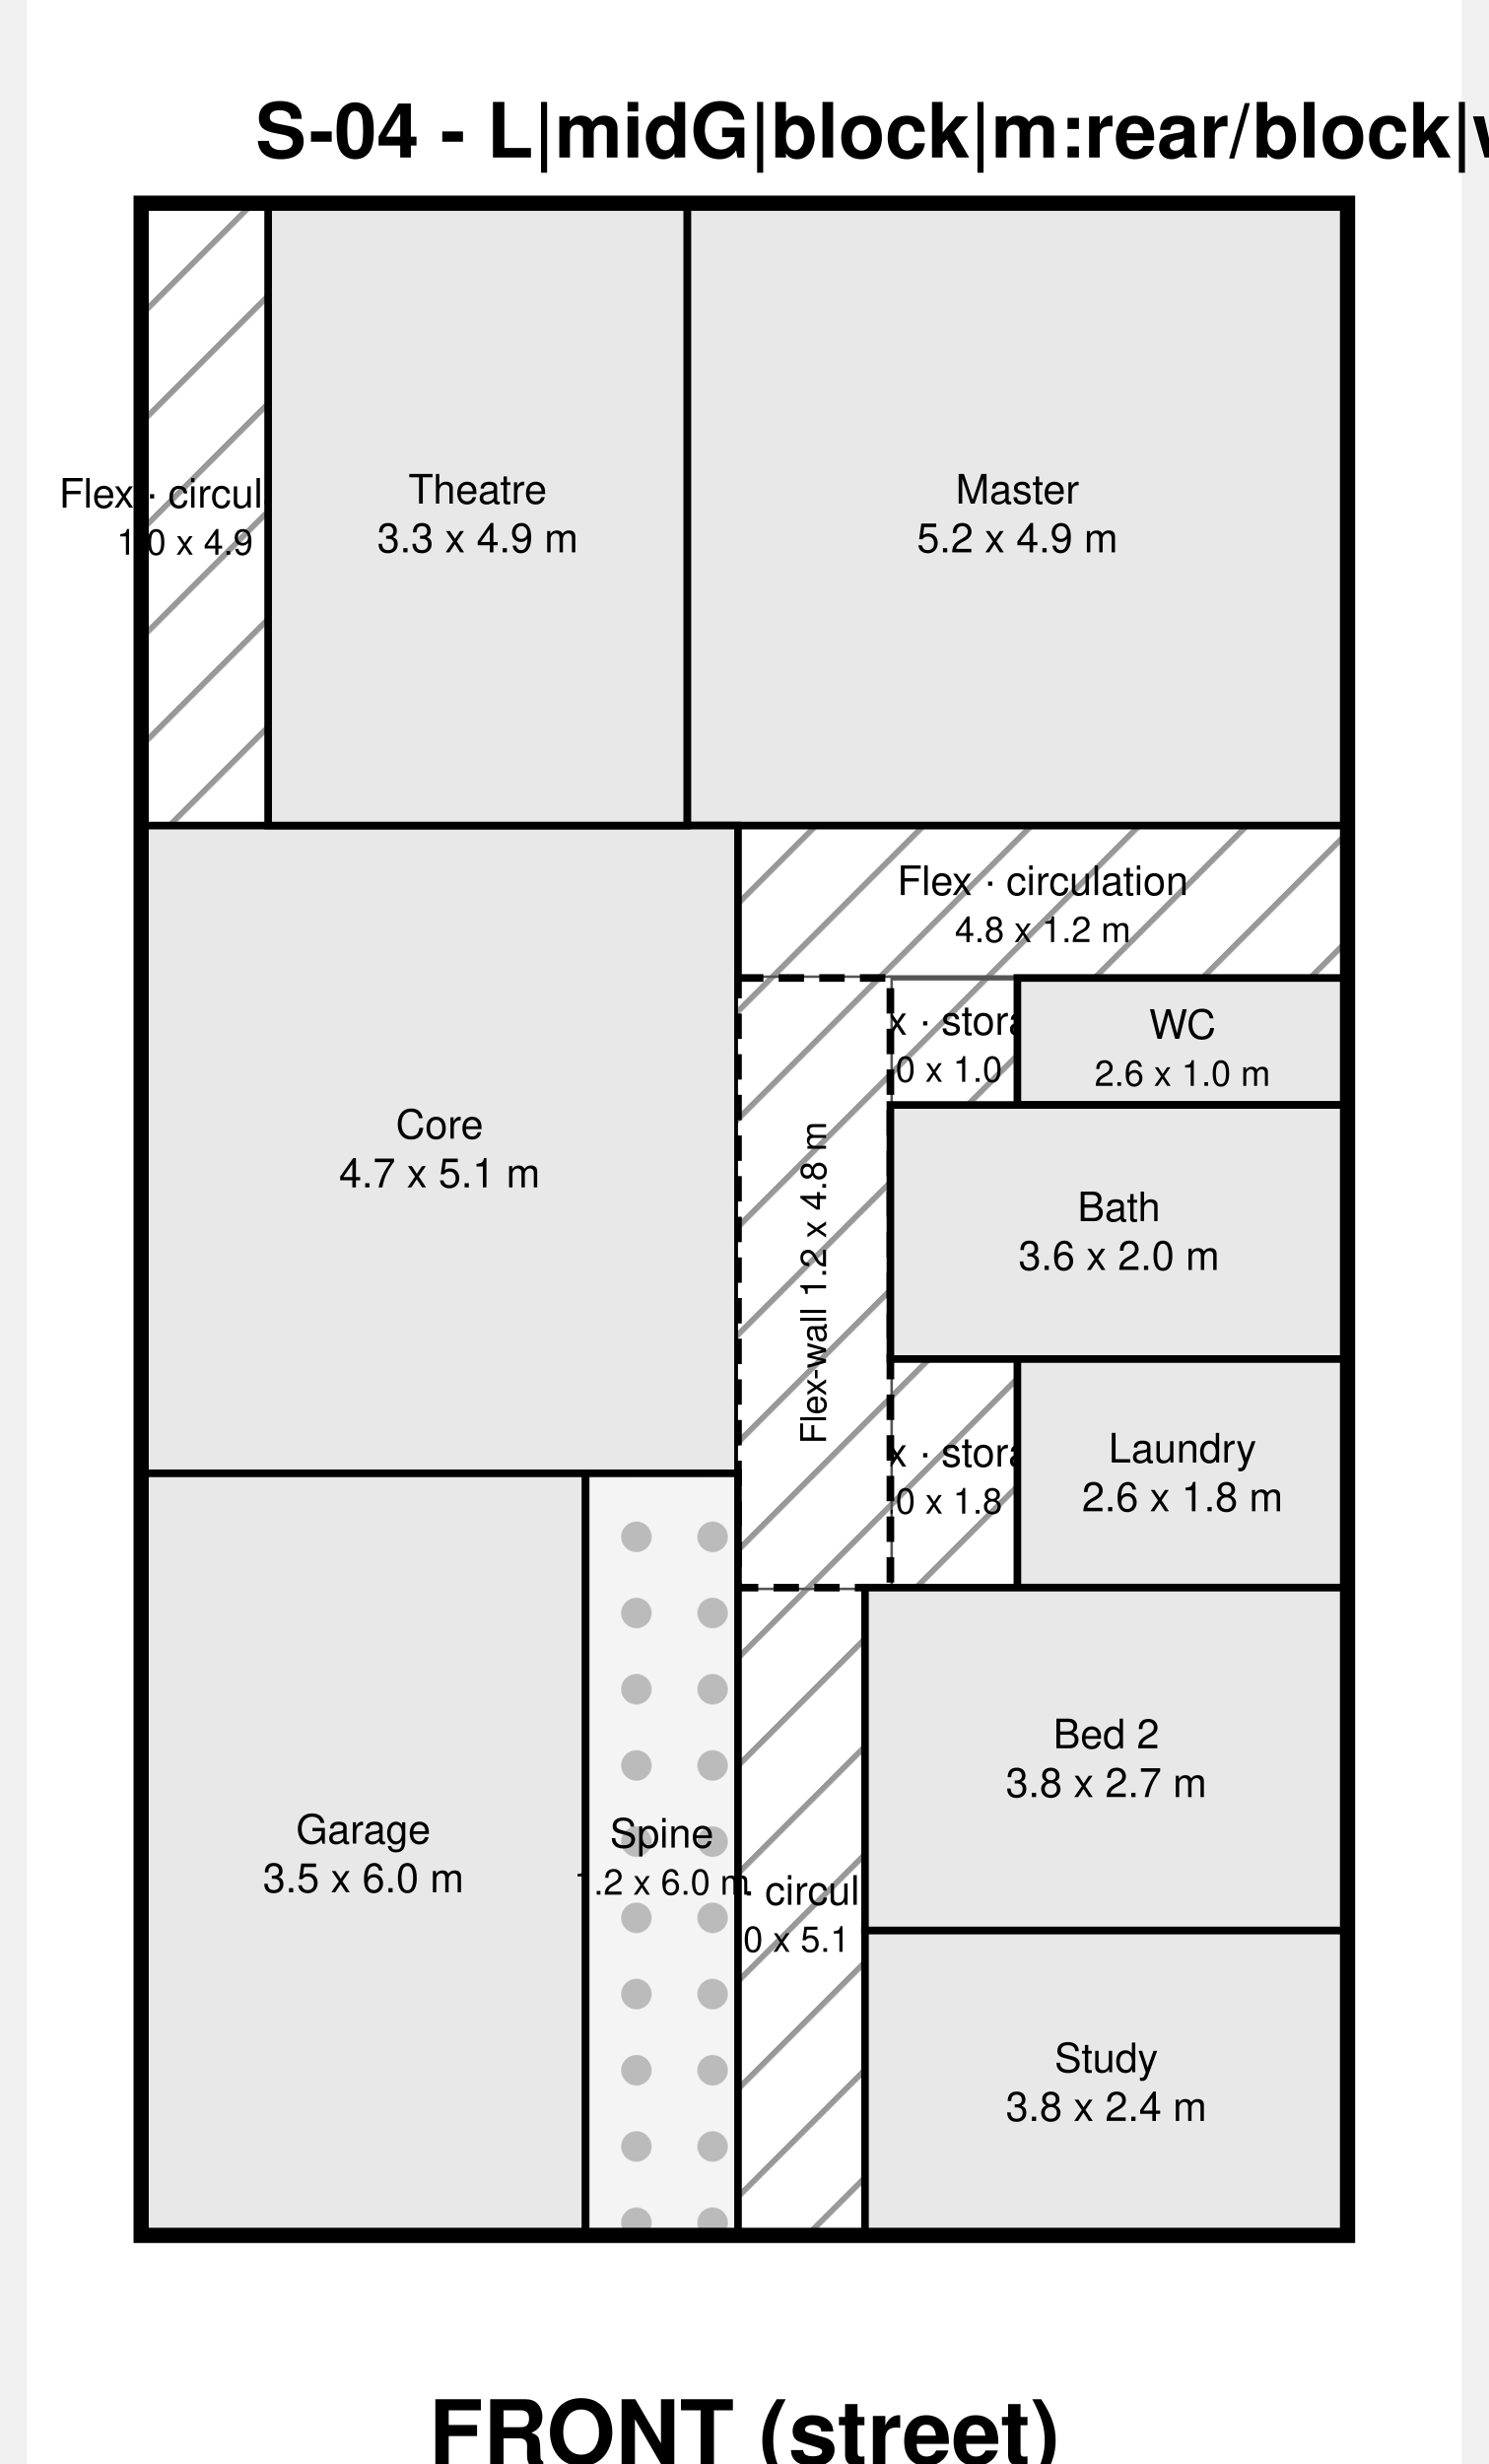
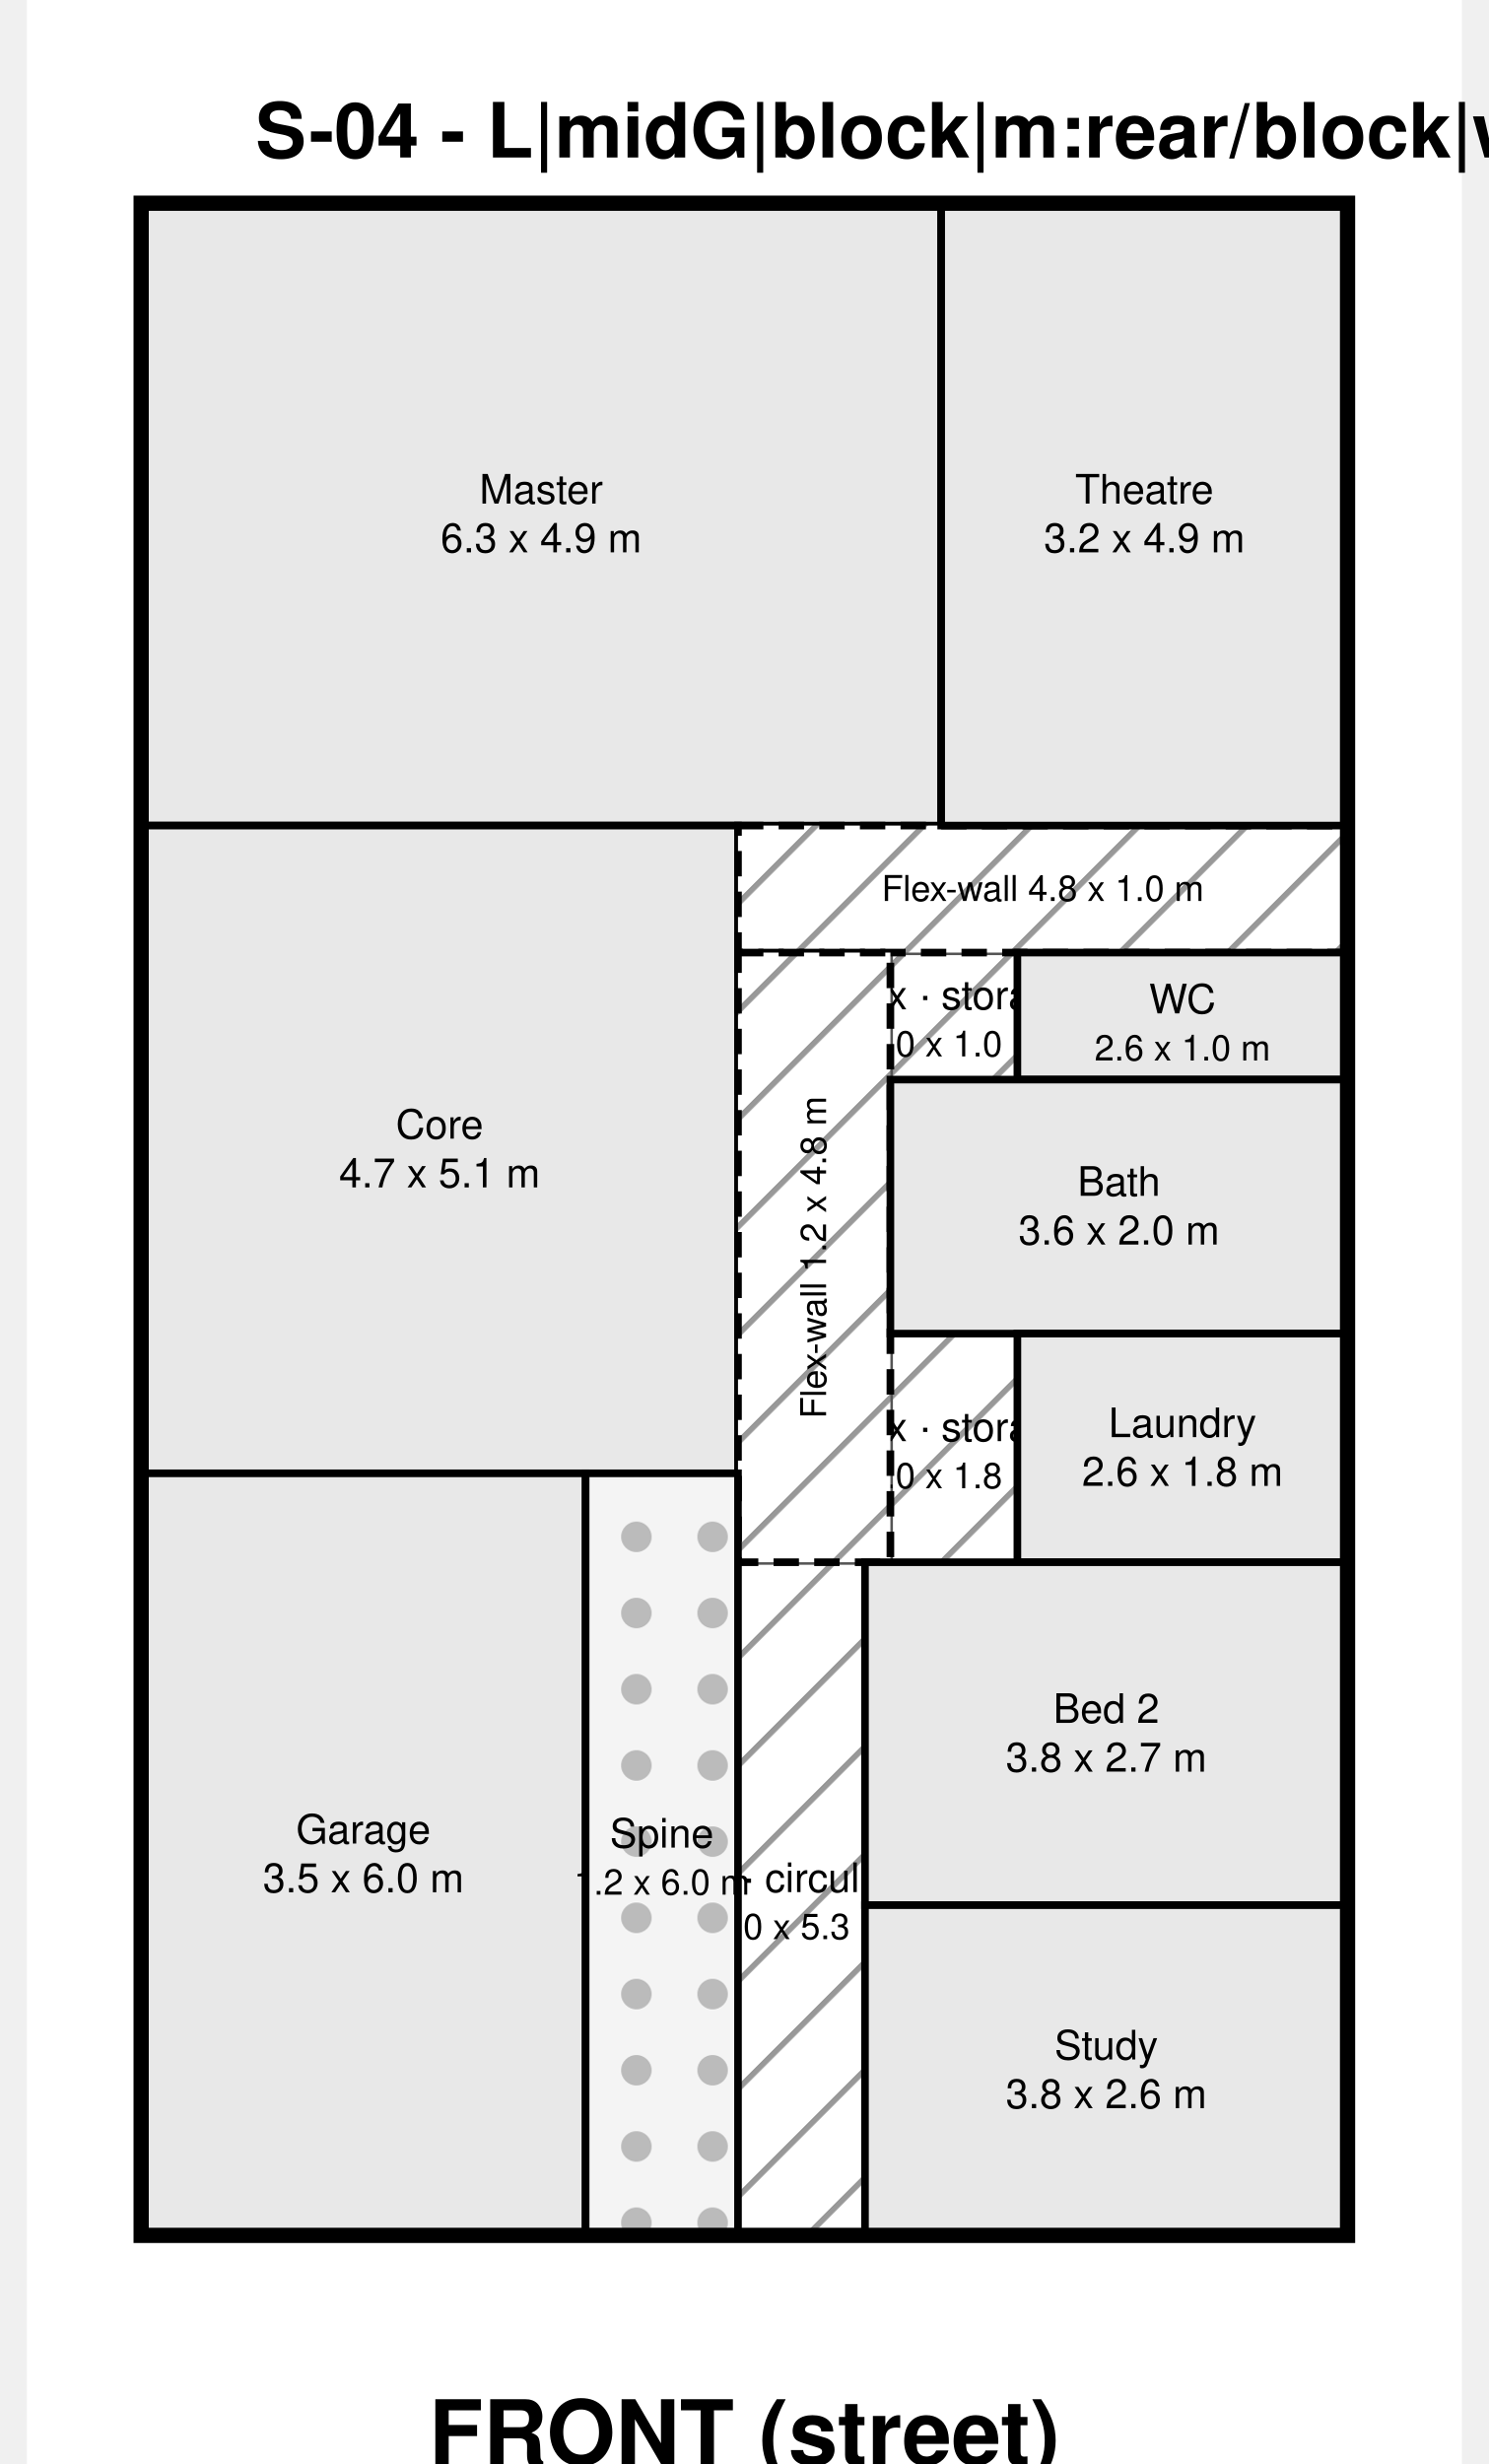
<svg xmlns="http://www.w3.org/2000/svg" width="565" height="935" viewBox="-900 -1600 11300 19400" font-family="Helvetica, Arial, sans-serif" fill="#000">
  <defs>
    <pattern id="hatch" width="600" height="600" patternUnits="userSpaceOnUse" patternTransform="rotate(45)">
      <rect width="600" height="600" fill="#ffffff" />
      <line x1="0" y1="0" x2="0" y2="600" stroke="#999" stroke-width="90" />
    </pattern>
    <pattern id="hatch2" width="500" height="500" patternUnits="userSpaceOnUse" patternTransform="rotate(-45)">
      <rect width="500" height="500" fill="#ffffff" />
      <line x1="0" y1="0" x2="0" y2="500" stroke="#666" stroke-width="70" />
    </pattern>
+     <pattern id="hatch3" width="600" height="600" patternUnits="userSpaceOnUse">
+       <rect width="600" height="600" fill="#ffffff" />
+       <line x1="0" y1="0" x2="0" y2="600" stroke="#aaa" stroke-width="60" />
+       <line x1="0" y1="0" x2="600" y2="0" stroke="#aaa" stroke-width="60" />
+     </pattern>
    <pattern id="dots" width="600" height="600" patternUnits="userSpaceOnUse">
      <rect width="600" height="600" fill="#f4f4f4" />
      <circle cx="300" cy="300" r="120" fill="#bbb" />
    </pattern>
  </defs>
  <rect x="-900" y="-1600" width="11300" height="19400" fill="#ffffff" />
-   <text x="900" y="-360" font-size="600" font-weight="bold">S-04 - L|midG|block|m:rear/block|wet:split|rr:FM|fw|v3</text>
+   <text x="900" y="-360" font-size="600" font-weight="bold">S-04 - L|midG|block|m:rear/block|wet:split|rr:MF|fw|v2</text>
  <g>
-     <rect x="0" y="0" width="1000" height="4900" fill="url(#hatch)" stroke="#555" stroke-width="40" />
-     <text x="500" y="2290" font-size="320" text-anchor="middle" dominant-baseline="middle">Flex · circulation</text>
-     <text x="500" y="2674" font-size="280" text-anchor="middle" dominant-baseline="middle">1.0 x 4.9 m</text>
+     <rect x="5900" y="5900" width="1000" height="1000" fill="url(#hatch)" stroke="#555" stroke-width="40" />
+     <text x="6400" y="6240" font-size="320" text-anchor="middle" dominant-baseline="middle">Flex · storage</text>
+     <text x="6400" y="6624" font-size="280" text-anchor="middle" dominant-baseline="middle">1.0 x 1.0 m</text>
  </g>
  <g>
-     <rect x="4700" y="4900" width="4800" height="1200" fill="url(#hatch)" stroke="#555" stroke-width="40" />
-     <text x="7100" y="5340" font-size="320" text-anchor="middle" dominant-baseline="middle">Flex · circulation</text>
-     <text x="7100" y="5724" font-size="280" text-anchor="middle" dominant-baseline="middle">4.8 x 1.2 m</text>
+     <rect x="5900" y="8900" width="1000" height="1800" fill="url(#hatch)" stroke="#555" stroke-width="40" />
+     <text x="6400" y="9640" font-size="320" text-anchor="middle" dominant-baseline="middle">Flex · storage</text>
+     <text x="6400" y="10024" font-size="280" text-anchor="middle" dominant-baseline="middle">1.0 x 1.8 m</text>
  </g>
  <g>
-     <rect x="5900" y="6100" width="1000" height="1000" fill="url(#hatch)" stroke="#555" stroke-width="40" />
-     <text x="6400" y="6440" font-size="320" text-anchor="middle" dominant-baseline="middle">Flex · storage</text>
-     <text x="6400" y="6824" font-size="280" text-anchor="middle" dominant-baseline="middle">1.0 x 1.0 m</text>
+     <rect x="4700" y="10700" width="1000" height="5300" fill="url(#hatch)" stroke="#555" stroke-width="40" />
+     <text x="5200" y="13190" font-size="320" text-anchor="middle" dominant-baseline="middle">Flex · circulation</text>
+     <text x="5200" y="13574" font-size="280" text-anchor="middle" dominant-baseline="middle">1.0 x 5.3 m</text>
  </g>
  <g>
-     <rect x="5900" y="9100" width="1000" height="1800" fill="url(#hatch)" stroke="#555" stroke-width="40" />
-     <text x="6400" y="9840" font-size="320" text-anchor="middle" dominant-baseline="middle">Flex · storage</text>
-     <text x="6400" y="10224" font-size="280" text-anchor="middle" dominant-baseline="middle">1.0 x 1.8 m</text>
-   </g>
-   <g>
-     <rect x="4700" y="10900" width="1000" height="5100" fill="url(#hatch)" stroke="#555" stroke-width="40" />
-     <text x="5200" y="13290" font-size="320" text-anchor="middle" dominant-baseline="middle">Flex · circulation</text>
-     <text x="5200" y="13674" font-size="280" text-anchor="middle" dominant-baseline="middle">1.0 x 5.1 m</text>
-   </g>
-   <g>
-     <rect x="4300" y="0" width="5200" height="4900" fill="#e8e8e8" stroke="#000" stroke-width="60" />
-     <text x="6900" y="2258" font-size="320" text-anchor="middle" dominant-baseline="middle">Master</text>
-     <text x="6900" y="2642" font-size="320" text-anchor="middle" dominant-baseline="middle">5.2 x 4.9 m</text>
+     <rect x="0" y="0" width="6300" height="4900" fill="#e8e8e8" stroke="#000" stroke-width="60" />
+     <text x="3150" y="2258" font-size="320" text-anchor="middle" dominant-baseline="middle">Master</text>
+     <text x="3150" y="2642" font-size="320" text-anchor="middle" dominant-baseline="middle">6.3 x 4.9 m</text>
  </g>
  <g>
    <rect x="0" y="4900" width="4700" height="5100" fill="#e8e8e8" stroke="#000" stroke-width="60" />
    <text x="2350" y="7258" font-size="320" text-anchor="middle" dominant-baseline="middle">Core</text>
    <text x="2350" y="7642" font-size="320" text-anchor="middle" dominant-baseline="middle">4.7 x 5.1 m</text>
  </g>
  <g>
    <rect x="0" y="10000" width="3500" height="6000" fill="#e8e8e8" stroke="#000" stroke-width="60" />
    <text x="1750" y="12808" font-size="320" text-anchor="middle" dominant-baseline="middle">Garage</text>
    <text x="1750" y="13192" font-size="320" text-anchor="middle" dominant-baseline="middle">3.5 x 6.0 m</text>
  </g>
  <g>
-     <rect x="4700" y="6100" width="1200" height="4800" fill="url(#hatch)" stroke="#000" stroke-width="60" stroke-dasharray="200 120" />
-     <text transform="translate(5300 8500) rotate(-90)" font-size="280" text-anchor="middle" dominant-baseline="middle">Flex-wall 1.2 x 4.8 m</text>
+     <rect x="4700" y="4900" width="4800" height="1000" fill="url(#hatch)" stroke="#000" stroke-width="60" stroke-dasharray="200 120" />
+     <text x="7100" y="5400" font-size="280" text-anchor="middle" dominant-baseline="middle">Flex-wall 4.8 x 1.0 m</text>
  </g>
  <g>
-     <rect x="6900" y="6100" width="2600" height="1000" fill="#e8e8e8" stroke="#000" stroke-width="60" />
-     <text x="8200" y="6472" font-size="320" text-anchor="middle" dominant-baseline="middle">WC</text>
-     <text x="8200" y="6856" font-size="280" text-anchor="middle" dominant-baseline="middle">2.6 x 1.0 m</text>
+     <rect x="4700" y="5900" width="1200" height="4800" fill="url(#hatch)" stroke="#000" stroke-width="60" stroke-dasharray="200 120" />
+     <text transform="translate(5300 8300) rotate(-90)" font-size="280" text-anchor="middle" dominant-baseline="middle">Flex-wall 1.2 x 4.8 m</text>
  </g>
  <g>
-     <rect x="5900" y="7100" width="3600" height="2000" fill="#e8e8e8" stroke="#000" stroke-width="60" />
-     <text x="7700" y="7908" font-size="320" text-anchor="middle" dominant-baseline="middle">Bath</text>
-     <text x="7700" y="8292" font-size="320" text-anchor="middle" dominant-baseline="middle">3.6 x 2.0 m</text>
+     <rect x="6900" y="5900" width="2600" height="1000" fill="#e8e8e8" stroke="#000" stroke-width="60" />
+     <text x="8200" y="6272" font-size="320" text-anchor="middle" dominant-baseline="middle">WC</text>
+     <text x="8200" y="6656" font-size="280" text-anchor="middle" dominant-baseline="middle">2.6 x 1.0 m</text>
  </g>
  <g>
-     <rect x="6900" y="9100" width="2600" height="1800" fill="#e8e8e8" stroke="#000" stroke-width="60" />
-     <text x="8200" y="9808" font-size="320" text-anchor="middle" dominant-baseline="middle">Laundry</text>
-     <text x="8200" y="10192" font-size="320" text-anchor="middle" dominant-baseline="middle">2.6 x 1.8 m</text>
+     <rect x="5900" y="6900" width="3600" height="2000" fill="#e8e8e8" stroke="#000" stroke-width="60" />
+     <text x="7700" y="7708" font-size="320" text-anchor="middle" dominant-baseline="middle">Bath</text>
+     <text x="7700" y="8092" font-size="320" text-anchor="middle" dominant-baseline="middle">3.6 x 2.0 m</text>
  </g>
  <g>
-     <rect x="5700" y="10900" width="3800" height="2700" fill="#e8e8e8" stroke="#000" stroke-width="60" />
-     <text x="7600" y="12058" font-size="320" text-anchor="middle" dominant-baseline="middle">Bed 2</text>
-     <text x="7600" y="12442" font-size="320" text-anchor="middle" dominant-baseline="middle">3.8 x 2.7 m</text>
+     <rect x="6900" y="8900" width="2600" height="1800" fill="#e8e8e8" stroke="#000" stroke-width="60" />
+     <text x="8200" y="9608" font-size="320" text-anchor="middle" dominant-baseline="middle">Laundry</text>
+     <text x="8200" y="9992" font-size="320" text-anchor="middle" dominant-baseline="middle">2.6 x 1.8 m</text>
  </g>
  <g>
-     <rect x="1000" y="0" width="3300" height="4900" fill="#e8e8e8" stroke="#000" stroke-width="60" />
-     <text x="2650" y="2258" font-size="320" text-anchor="middle" dominant-baseline="middle">Theatre</text>
-     <text x="2650" y="2642" font-size="320" text-anchor="middle" dominant-baseline="middle">3.3 x 4.9 m</text>
+     <rect x="5700" y="10700" width="3800" height="2700" fill="#e8e8e8" stroke="#000" stroke-width="60" />
+     <text x="7600" y="11858" font-size="320" text-anchor="middle" dominant-baseline="middle">Bed 2</text>
+     <text x="7600" y="12242" font-size="320" text-anchor="middle" dominant-baseline="middle">3.8 x 2.7 m</text>
  </g>
  <g>
-     <rect x="5700" y="13600" width="3800" height="2400" fill="#e8e8e8" stroke="#000" stroke-width="60" />
-     <text x="7600" y="14608" font-size="320" text-anchor="middle" dominant-baseline="middle">Study</text>
-     <text x="7600" y="14992" font-size="320" text-anchor="middle" dominant-baseline="middle">3.8 x 2.4 m</text>
+     <rect x="6300" y="0" width="3200" height="4900" fill="#e8e8e8" stroke="#000" stroke-width="60" />
+     <text x="7900" y="2258" font-size="320" text-anchor="middle" dominant-baseline="middle">Theatre</text>
+     <text x="7900" y="2642" font-size="320" text-anchor="middle" dominant-baseline="middle">3.2 x 4.9 m</text>
+   </g>
+   <g>
+     <rect x="5700" y="13400" width="3800" height="2600" fill="#e8e8e8" stroke="#000" stroke-width="60" />
+     <text x="7600" y="14508" font-size="320" text-anchor="middle" dominant-baseline="middle">Study</text>
+     <text x="7600" y="14892" font-size="320" text-anchor="middle" dominant-baseline="middle">3.8 x 2.6 m</text>
  </g>
  <g>
    <rect x="3500" y="10000" width="1200" height="6000" fill="url(#dots)" stroke="#000" stroke-width="60" />
    <text x="4100" y="12840" font-size="320" text-anchor="middle" dominant-baseline="middle">Spine</text>
    <text x="4100" y="13224" font-size="280" text-anchor="middle" dominant-baseline="middle">1.2 x 6.0 m</text>
  </g>
  <rect x="0" y="0" width="9500" height="16000" fill="none" stroke="#000" stroke-width="120" />
  <text x="4750" y="17800" font-size="700" text-anchor="middle" font-weight="bold">FRONT (street)</text>
</svg>
